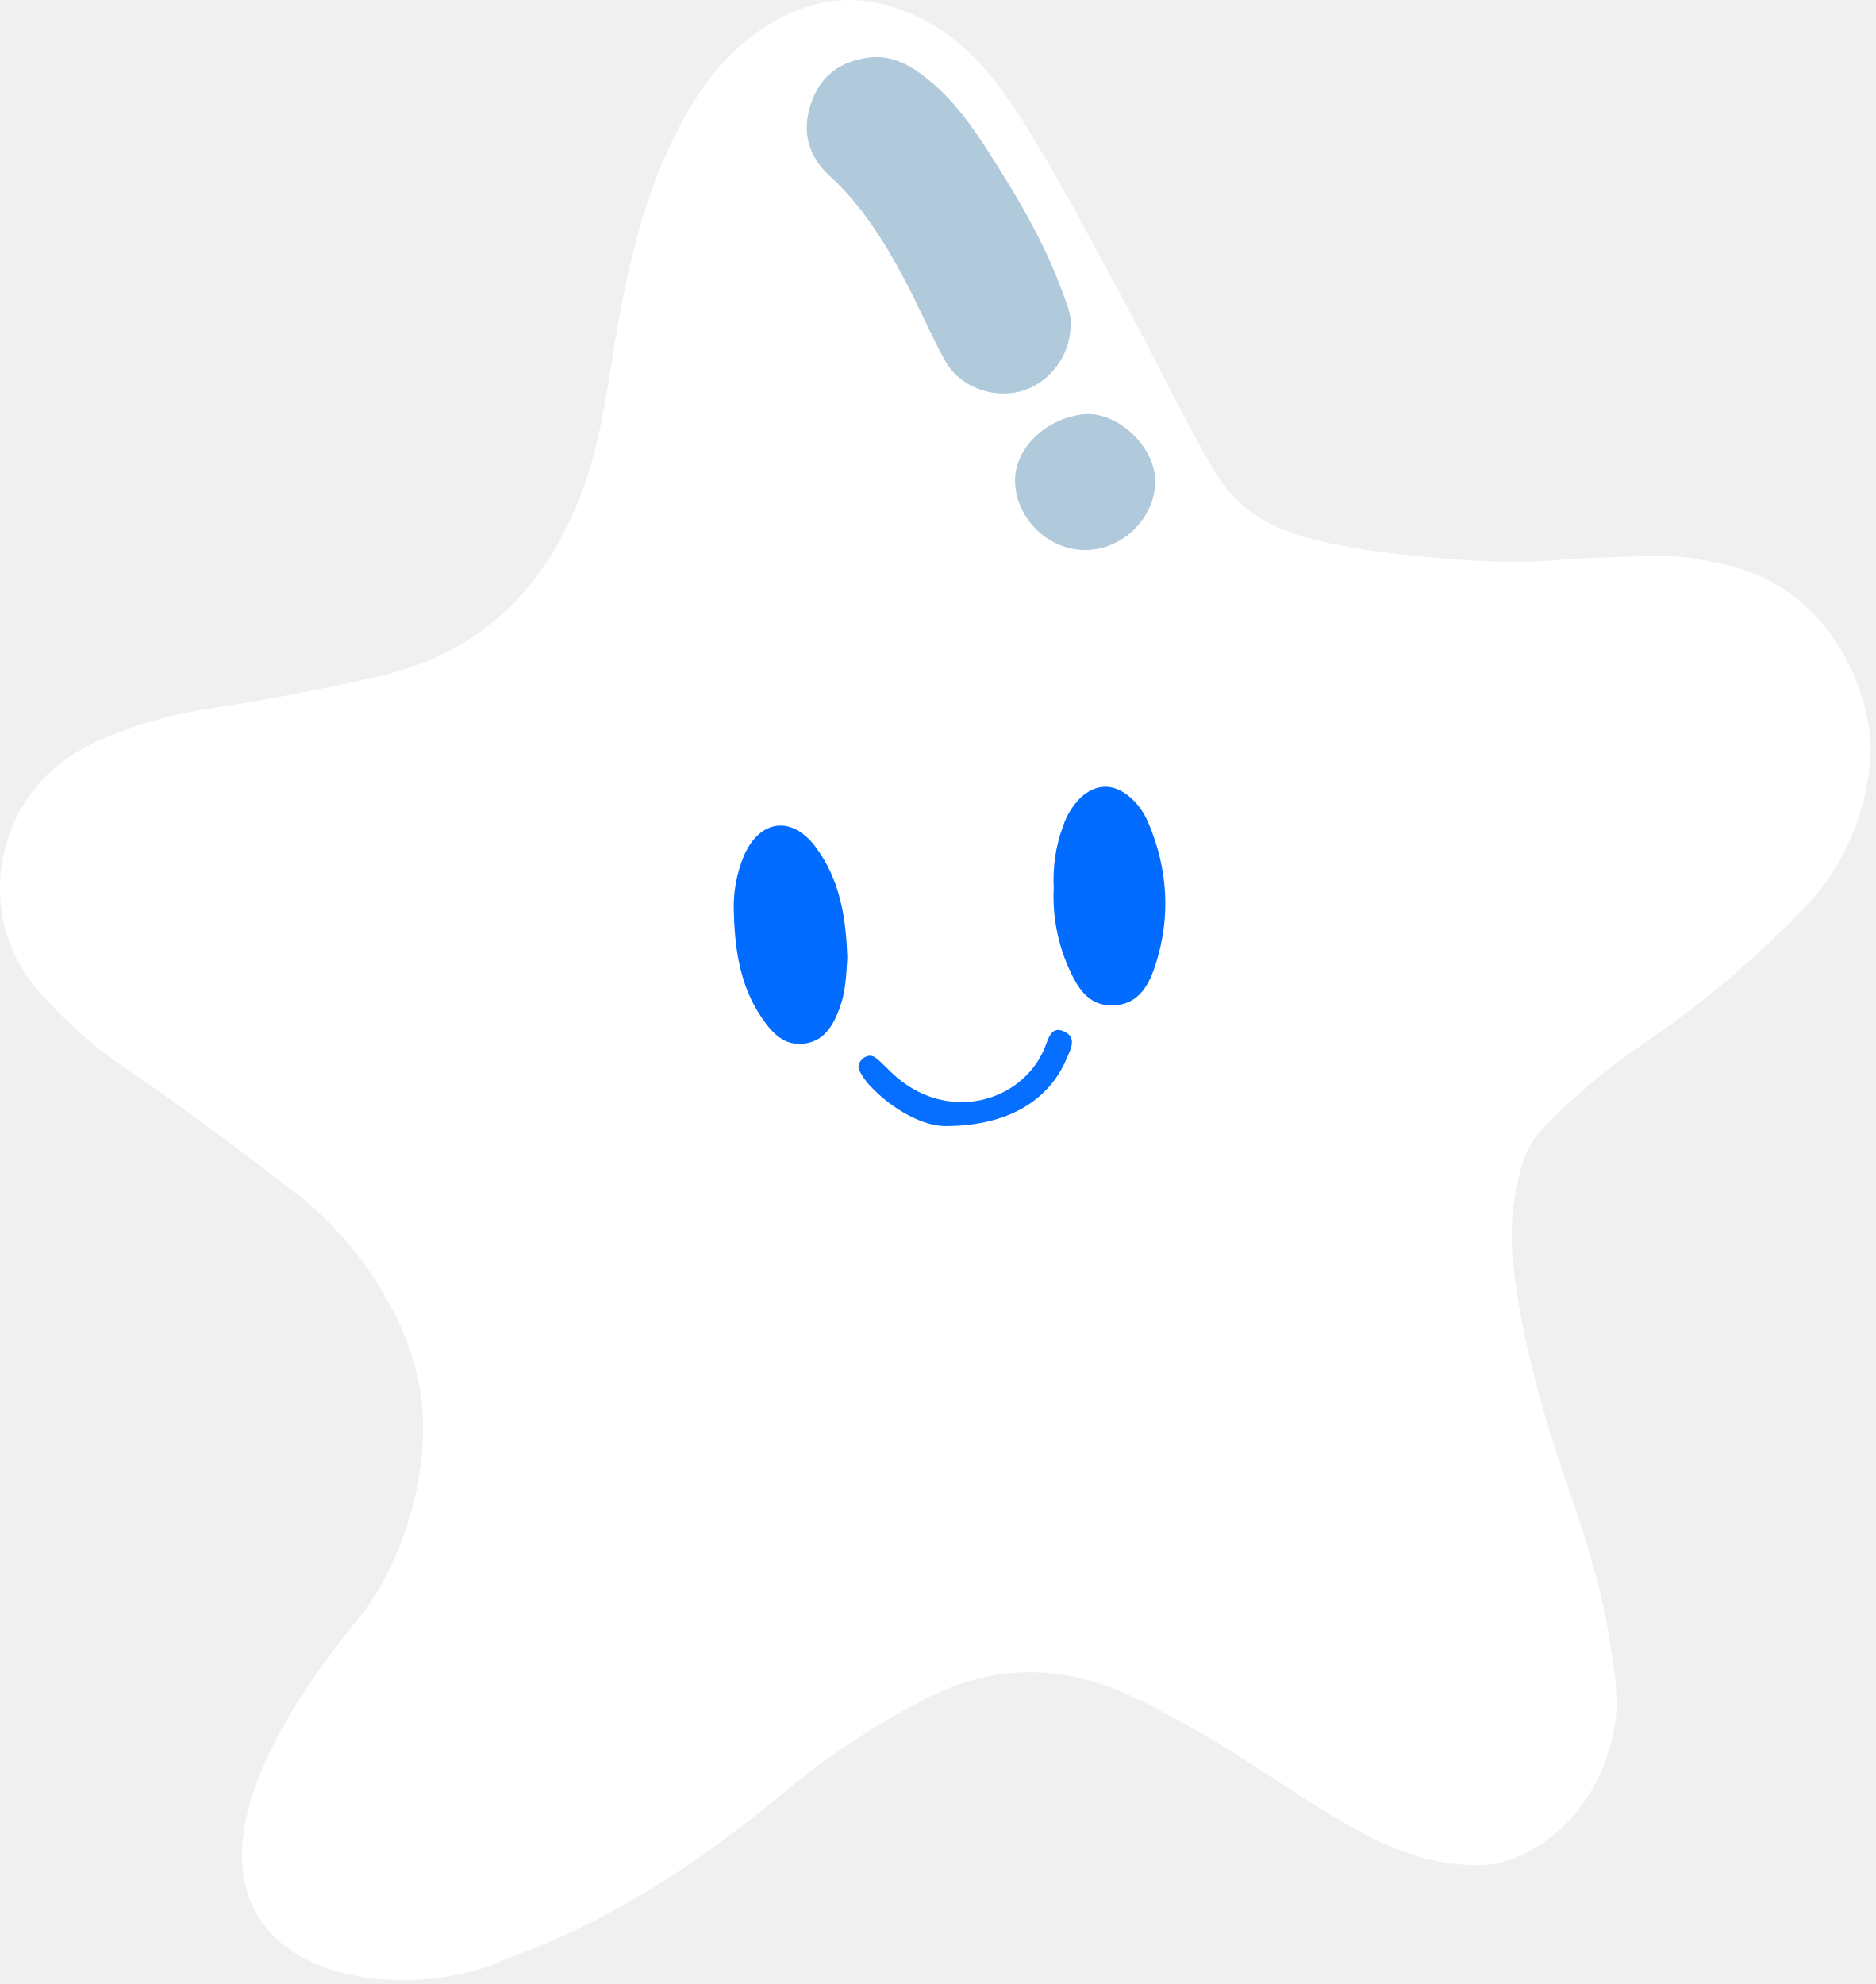
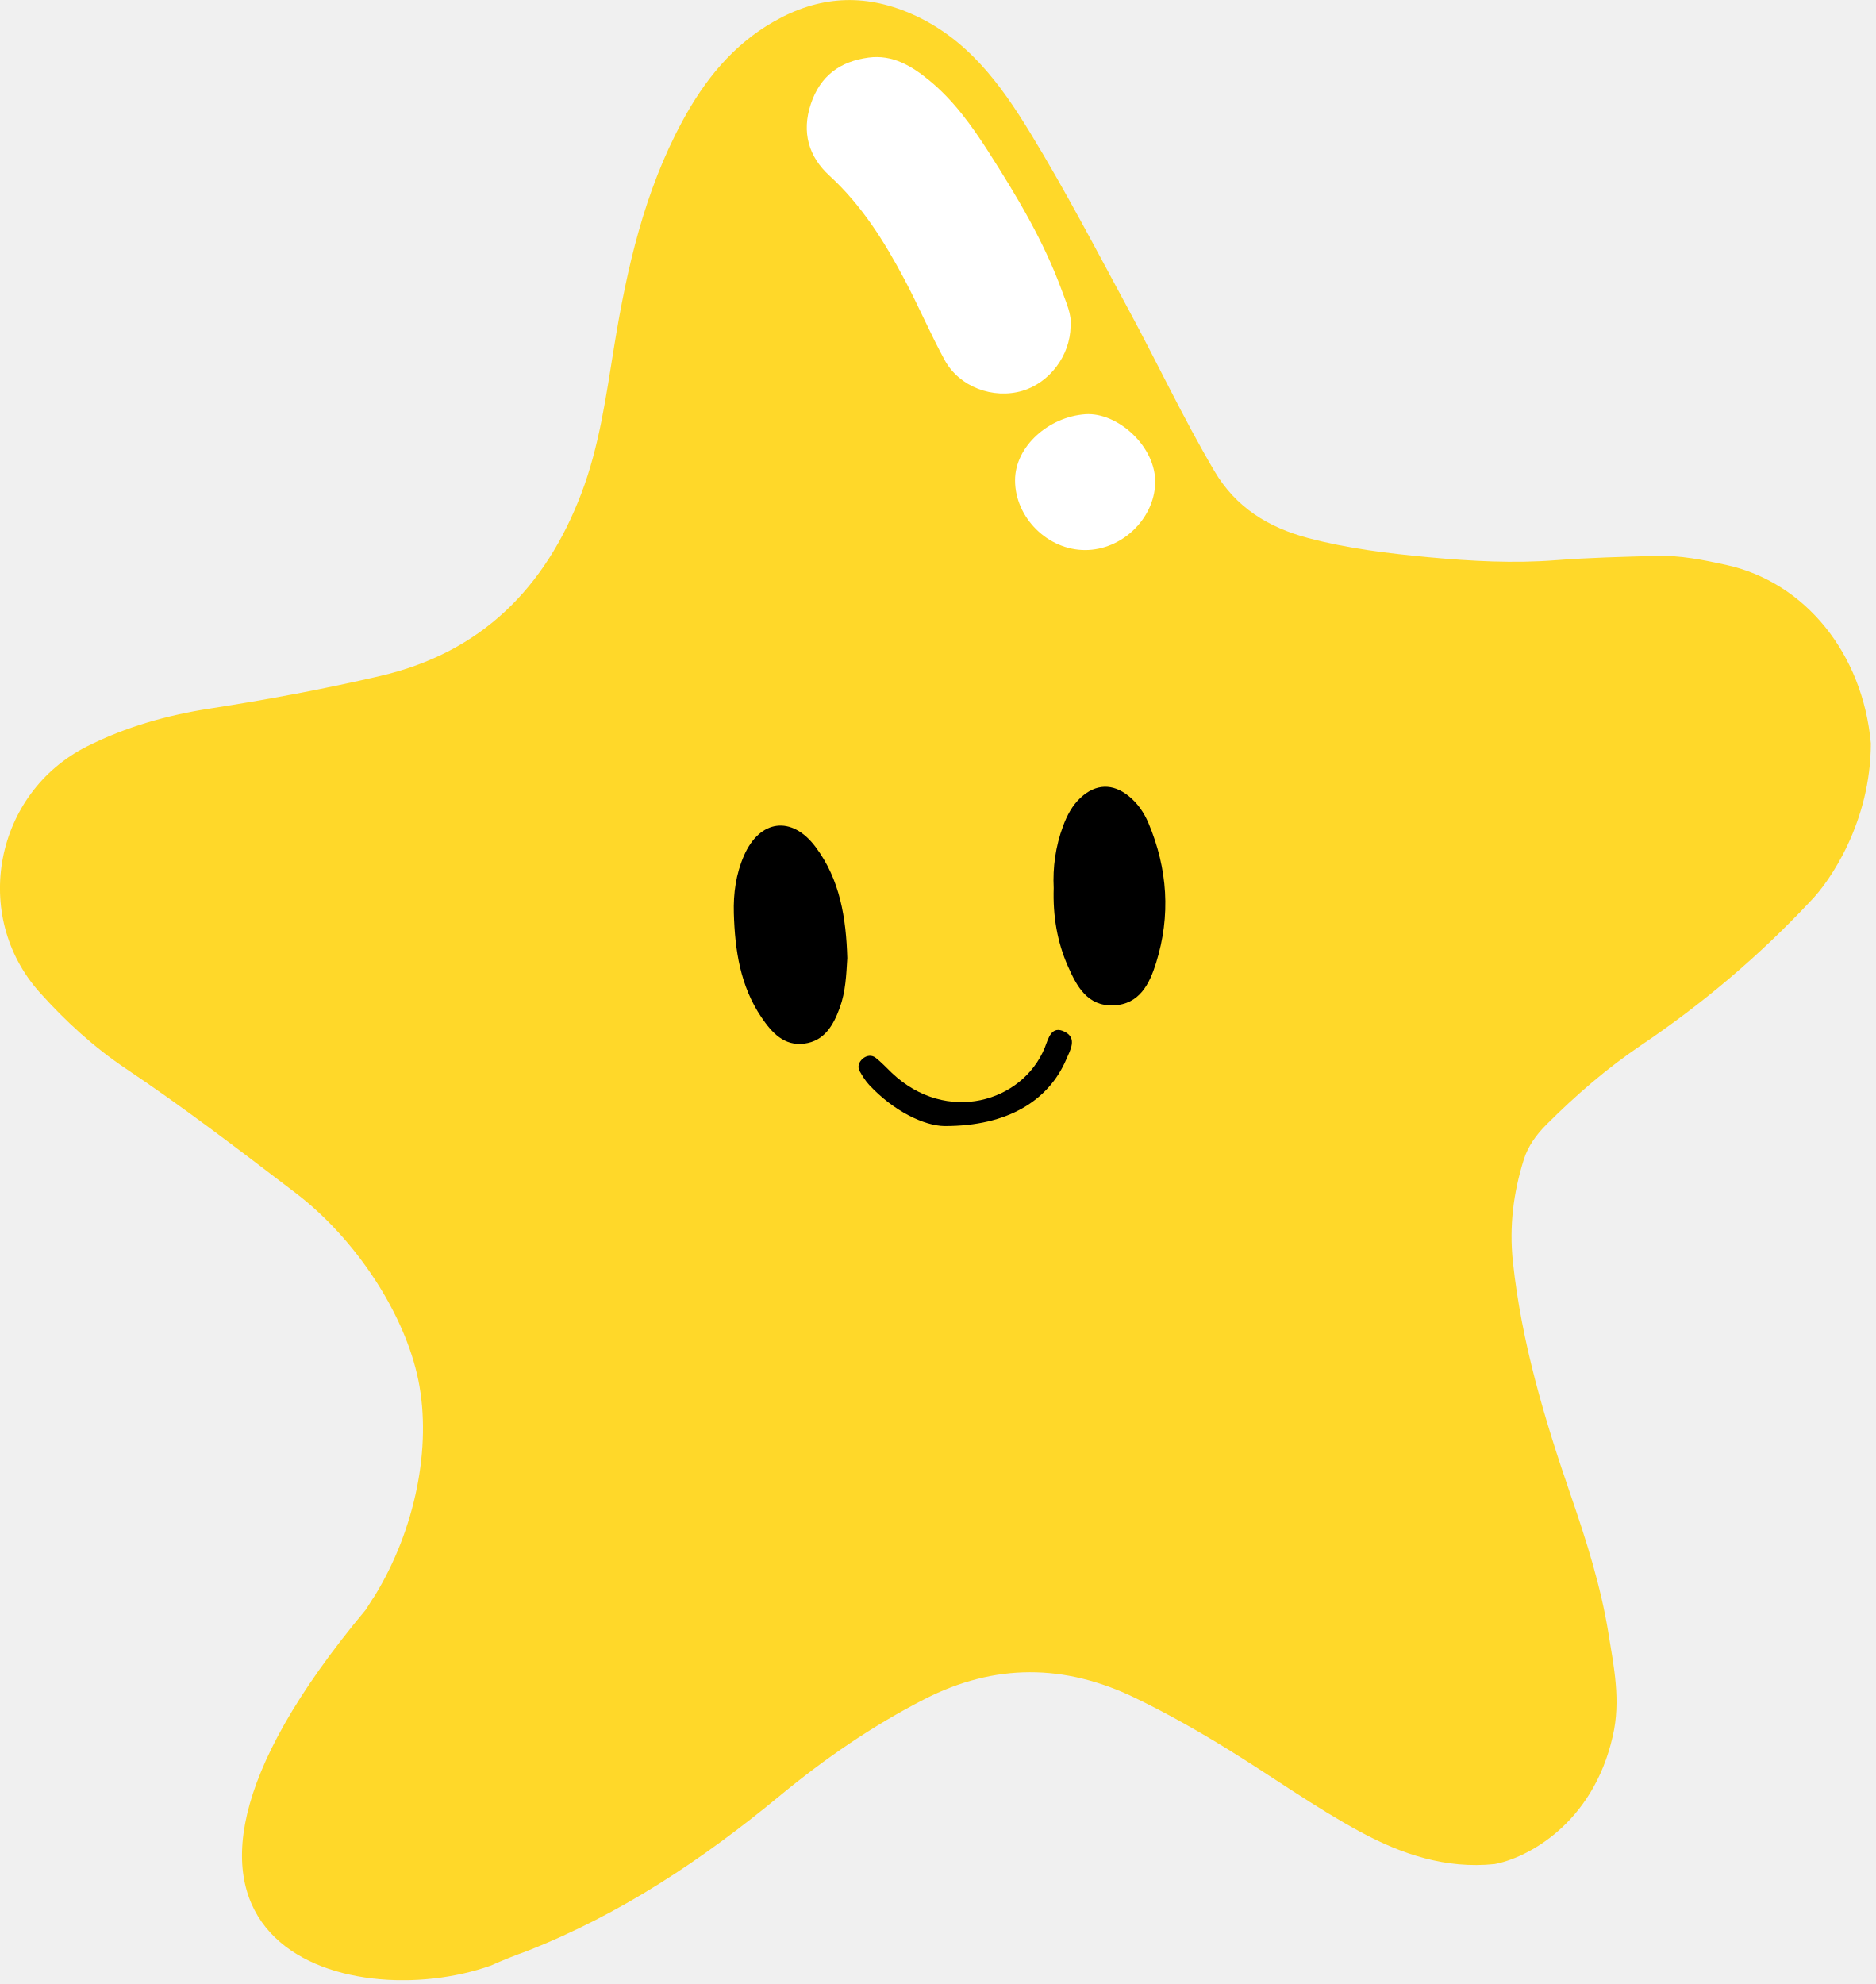
<svg xmlns="http://www.w3.org/2000/svg" fill="none" viewBox="0 0 363 384">
  <g clip-path="url(#clip0)">
-     <path fill="#fff" d="M263.22 354.51c8.14 4.41 16.67 7.25 26.06 6.28 6.01-1.09 19-7.57 22.88-24.78 1.6-6.83.21-13.42-.84-19.91-1.47-9.09-4.28-17.95-7.29-26.68-5.08-14.74-9.53-29.6-11.2-45.21a47.98 47.98 0 012.11-19.78c.82-2.62 2.43-4.82 4.4-6.79a124.23 124.23 0 0118.32-15.35 190.72 190.72 0 0032.68-27.78c3.92-3.93 11.77-15.56 11.77-30.65-1.55-17.3-12.65-31.17-28.03-34.53-4.43-.97-8.85-1.87-13.43-1.74-6.52.18-13.03.33-19.55.84-8.11.63-16.27.19-24.44-.57-7.97-.75-15.85-1.69-23.55-3.75-7.58-2.03-13.88-5.85-18.06-12.94-5.99-10.17-11-20.85-16.6-31.22-6.21-11.49-12.24-23.08-19.04-34.23-5.78-9.49-12.28-18.38-23.08-23.07-9.21-4-17.88-3.41-26.51 1.5-8.03 4.57-13.49 11.42-17.78 19.37-7.33 13.58-10.69 28.35-13.15 43.43-1.57 9.62-2.86 19.36-6.36 28.54-6.98 18.3-19.35 30.77-38.88 35.33a451.38 451.38 0 01-33.03 6.32c-8.26 1.28-16.27 3.54-23.79 7.33-17.88 9-22.47 32.73-9.14 47.62a89.3 89.3 0 0016.68 14.75c10.87 7.28 21.27 15.22 31.67 23.16l1.22.93c11.58 8.83 21.12 23.37 23.72 36.24 2.6 12.87-.57 28.81-8.44 41.68-.62.87 0 0-1.73 2.69-54.33 65.04-3.1 78.67 24.25 68.87a92.07 92.07 0 016.84-2.75c18.13-7.1 34.07-17.73 49-30.06a154.84 154.84 0 0128.02-18.72c13.61-6.97 27.14-6.87 40.8-.25a201.92 201.92 0 0118.09 10.04c8.49 5.24 16.62 11.07 25.41 15.84z" />
-     <path fill="#B0C9DB" d="M207.22 63.16c-.09 5.73-4.13 10.95-9.35 12.49-5.65 1.66-12.19-.76-15.02-5.95-2.77-5.08-5.04-10.43-7.75-15.55-3.91-7.38-8.28-14.4-14.57-20.16-3.97-3.64-5.43-8.35-3.59-13.86 1.83-5.49 5.68-8.24 11.15-8.98 4.67-.63 8.39 1.62 11.81 4.44 4.69 3.85 8.19 8.75 11.41 13.77 5.47 8.55 10.7 17.26 14.21 26.86.85 2.37 1.96 4.69 1.7 6.94z" />
-     <path fill="#016CFF" d="M203.95 171.9c-.2-3.97.34-8.07 1.82-12.03a13.7 13.7 0 013.4-5.49c2.92-2.7 6.2-2.81 9.3-.3 1.73 1.4 2.97 3.2 3.82 5.22 3.72 8.83 4.34 17.9 1.48 27.06-1.27 4.06-3.2 8.03-8.24 8.23-5.06.2-7.14-3.72-8.84-7.6a34.06 34.06 0 01-2.74-15.09zM164 185.44c-.2 3.25-.32 6.5-1.46 9.61-1.23 3.37-2.96 6.43-6.85 6.94-3.94.53-6.34-2.18-8.31-5.09-4.11-6.07-5.13-13.02-5.34-20.14a25.7 25.7 0 011.95-11.13c3.06-7.02 9.25-7.85 13.85-1.73 4.77 6.34 5.93 13.83 6.16 21.54z" />
-     <path fill="#B0C9DB" d="M210.05 106.46c-7.24.01-13.57-6.26-13.58-13.48-.01-6.61 6.55-12.31 13.6-12.81 6.21-.44 13.77 6.27 13.52 13.42-.23 6.86-6.45 12.86-13.54 12.87z" />
-     <path fill="#076FFF" d="M182.8 217.95c-3.84-.05-9.74-2.8-14.55-7.95a13.93 13.93 0 01-1.84-2.65c-.51-.91-.16-1.8.56-2.43.74-.65 1.74-.79 2.5-.2 1.14.88 2.12 1.96 3.16 2.95 10.59 10.01 25.26 5.65 29.58-4.86.69-1.68 1.23-4.53 3.97-3.06 2.33 1.25.97 3.5.2 5.3-3.4 7.93-11.3 12.93-23.58 12.9z" />
+     <path fill="#FFD829" d="M263.22 354.51c8.14 4.41 16.67 7.25 26.06 6.28 6.013-1.09 19.008-7.572 22.88-24.78 1.6-6.83.21-13.42-.84-19.91-1.47-9.09-4.28-17.95-7.29-26.68-5.08-14.74-9.53-29.6-11.2-45.21-.73-6.85.09-13.35 2.11-19.78.82-2.62 2.43-4.82 4.4-6.79 5.66-5.66 11.7-10.89 18.32-15.35 11.95-8.06 22.84-17.28 32.68-27.78 3.923-3.93 11.77-15.562 11.77-30.65-1.551-17.299-12.65-31.17-28.03-34.53-4.43-.97-8.85-1.87-13.43-1.74-6.52.18-13.03.33-19.55.84-8.11.63-16.27.19-24.44-.57-7.97-.75-15.85-1.69-23.55-3.75-7.58-2.03-13.88-5.85-18.06-12.94-5.99-10.17-11-20.85-16.6-31.22-6.21-11.49-12.24-23.08-19.04-34.23-5.78-9.49-12.28-18.38-23.08-23.07-9.21-4-17.88-3.41-26.51 1.5-8.03 4.57-13.49 11.42-17.78 19.37-7.33 13.58-10.69 28.35-13.15 43.43-1.57 9.62-2.86 19.36-6.36 28.54-6.98 18.3-19.35 30.77-38.88 35.33-10.93 2.55-21.94 4.59-33.03 6.32-8.26 1.28-16.27 3.54-23.79 7.33-17.88 9-22.47 32.73-9.14 47.62 4.98 5.56 10.49 10.6 16.68 14.75 10.875 7.285 21.268 15.219 31.67 23.159l1.22.931c11.58 8.83 21.12 23.37 23.72 36.24 2.6 12.87-.57 28.81-8.44 41.68-.62.87 0 0-1.73 2.69-54.33 65.04-3.1 78.67 24.25 68.87 2.24-1.01 4.52-1.92 6.84-2.75 18.13-7.1 34.07-17.73 49-30.06 8.69-7.18 17.94-13.56 28.02-18.72 13.61-6.97 27.14-6.87 40.8-.25 6.22 3.01 12.21 6.41 18.09 10.04 8.49 5.24 16.62 11.07 25.41 15.84z" />
+     <path fill="#fff" d="M207.22 63.16c-.09 5.73-4.13 10.95-9.35 12.49-5.65 1.66-12.19-.76-15.02-5.95-2.77-5.08-5.04-10.43-7.75-15.55-3.91-7.38-8.28-14.4-14.57-20.16-3.97-3.64-5.43-8.35-3.59-13.86 1.83-5.49 5.68-8.24 11.15-8.98 4.67-.63 8.39 1.62 11.81 4.44 4.69 3.85 8.19 8.75 11.41 13.77 5.47 8.55 10.7 17.26 14.21 26.86.85 2.37 1.96 4.69 1.7 6.94z" />
+     <path fill="#000" d="M203.95 171.9c-.2-3.97.34-8.07 1.82-12.03.77-2.06 1.76-3.98 3.4-5.49 2.92-2.7 6.2-2.81 9.3-.3 1.73 1.4 2.97 3.2 3.82 5.22 3.72 8.83 4.34 17.9 1.48 27.06-1.27 4.06-3.2 8.03-8.24 8.23-5.06.2-7.14-3.72-8.84-7.6-2.08-4.72-2.91-9.71-2.74-15.09zM164 185.44c-.2 3.25-.32 6.5-1.46 9.61-1.23 3.37-2.96 6.43-6.85 6.94-3.94.53-6.34-2.18-8.31-5.09-4.11-6.07-5.13-13.02-5.34-20.14-.11-3.83.41-7.6 1.95-11.13 3.06-7.02 9.25-7.85 13.85-1.73 4.77 6.34 5.93 13.83 6.16 21.54z" />
+     <path fill="#fff" d="M210.05 106.46c-7.24.01-13.57-6.26-13.58-13.48-.01-6.61 6.55-12.31 13.6-12.81 6.21-.44 13.77 6.27 13.52 13.42-.23 6.86-6.45 12.86-13.54 12.87z" />
+     <path fill="#000" d="M182.8 217.95c-3.84-.05-9.74-2.8-14.55-7.95-.73-.78-1.31-1.72-1.84-2.65-.51-.91-.16-1.8.56-2.43.74-.65 1.74-.79 2.5-.2 1.14.88 2.12 1.96 3.16 2.95 10.59 10.01 25.26 5.65 29.58-4.86.69-1.68 1.23-4.53 3.97-3.06 2.33 1.25.97 3.5.2 5.3-3.4 7.93-11.3 12.93-23.58 12.9z" />
  </g>
  <defs>
    <clipPath id="clip0">
      <path fill="#fff" d="M0 0h362.19v383.25H0z" />
    </clipPath>
  </defs>
</svg>
